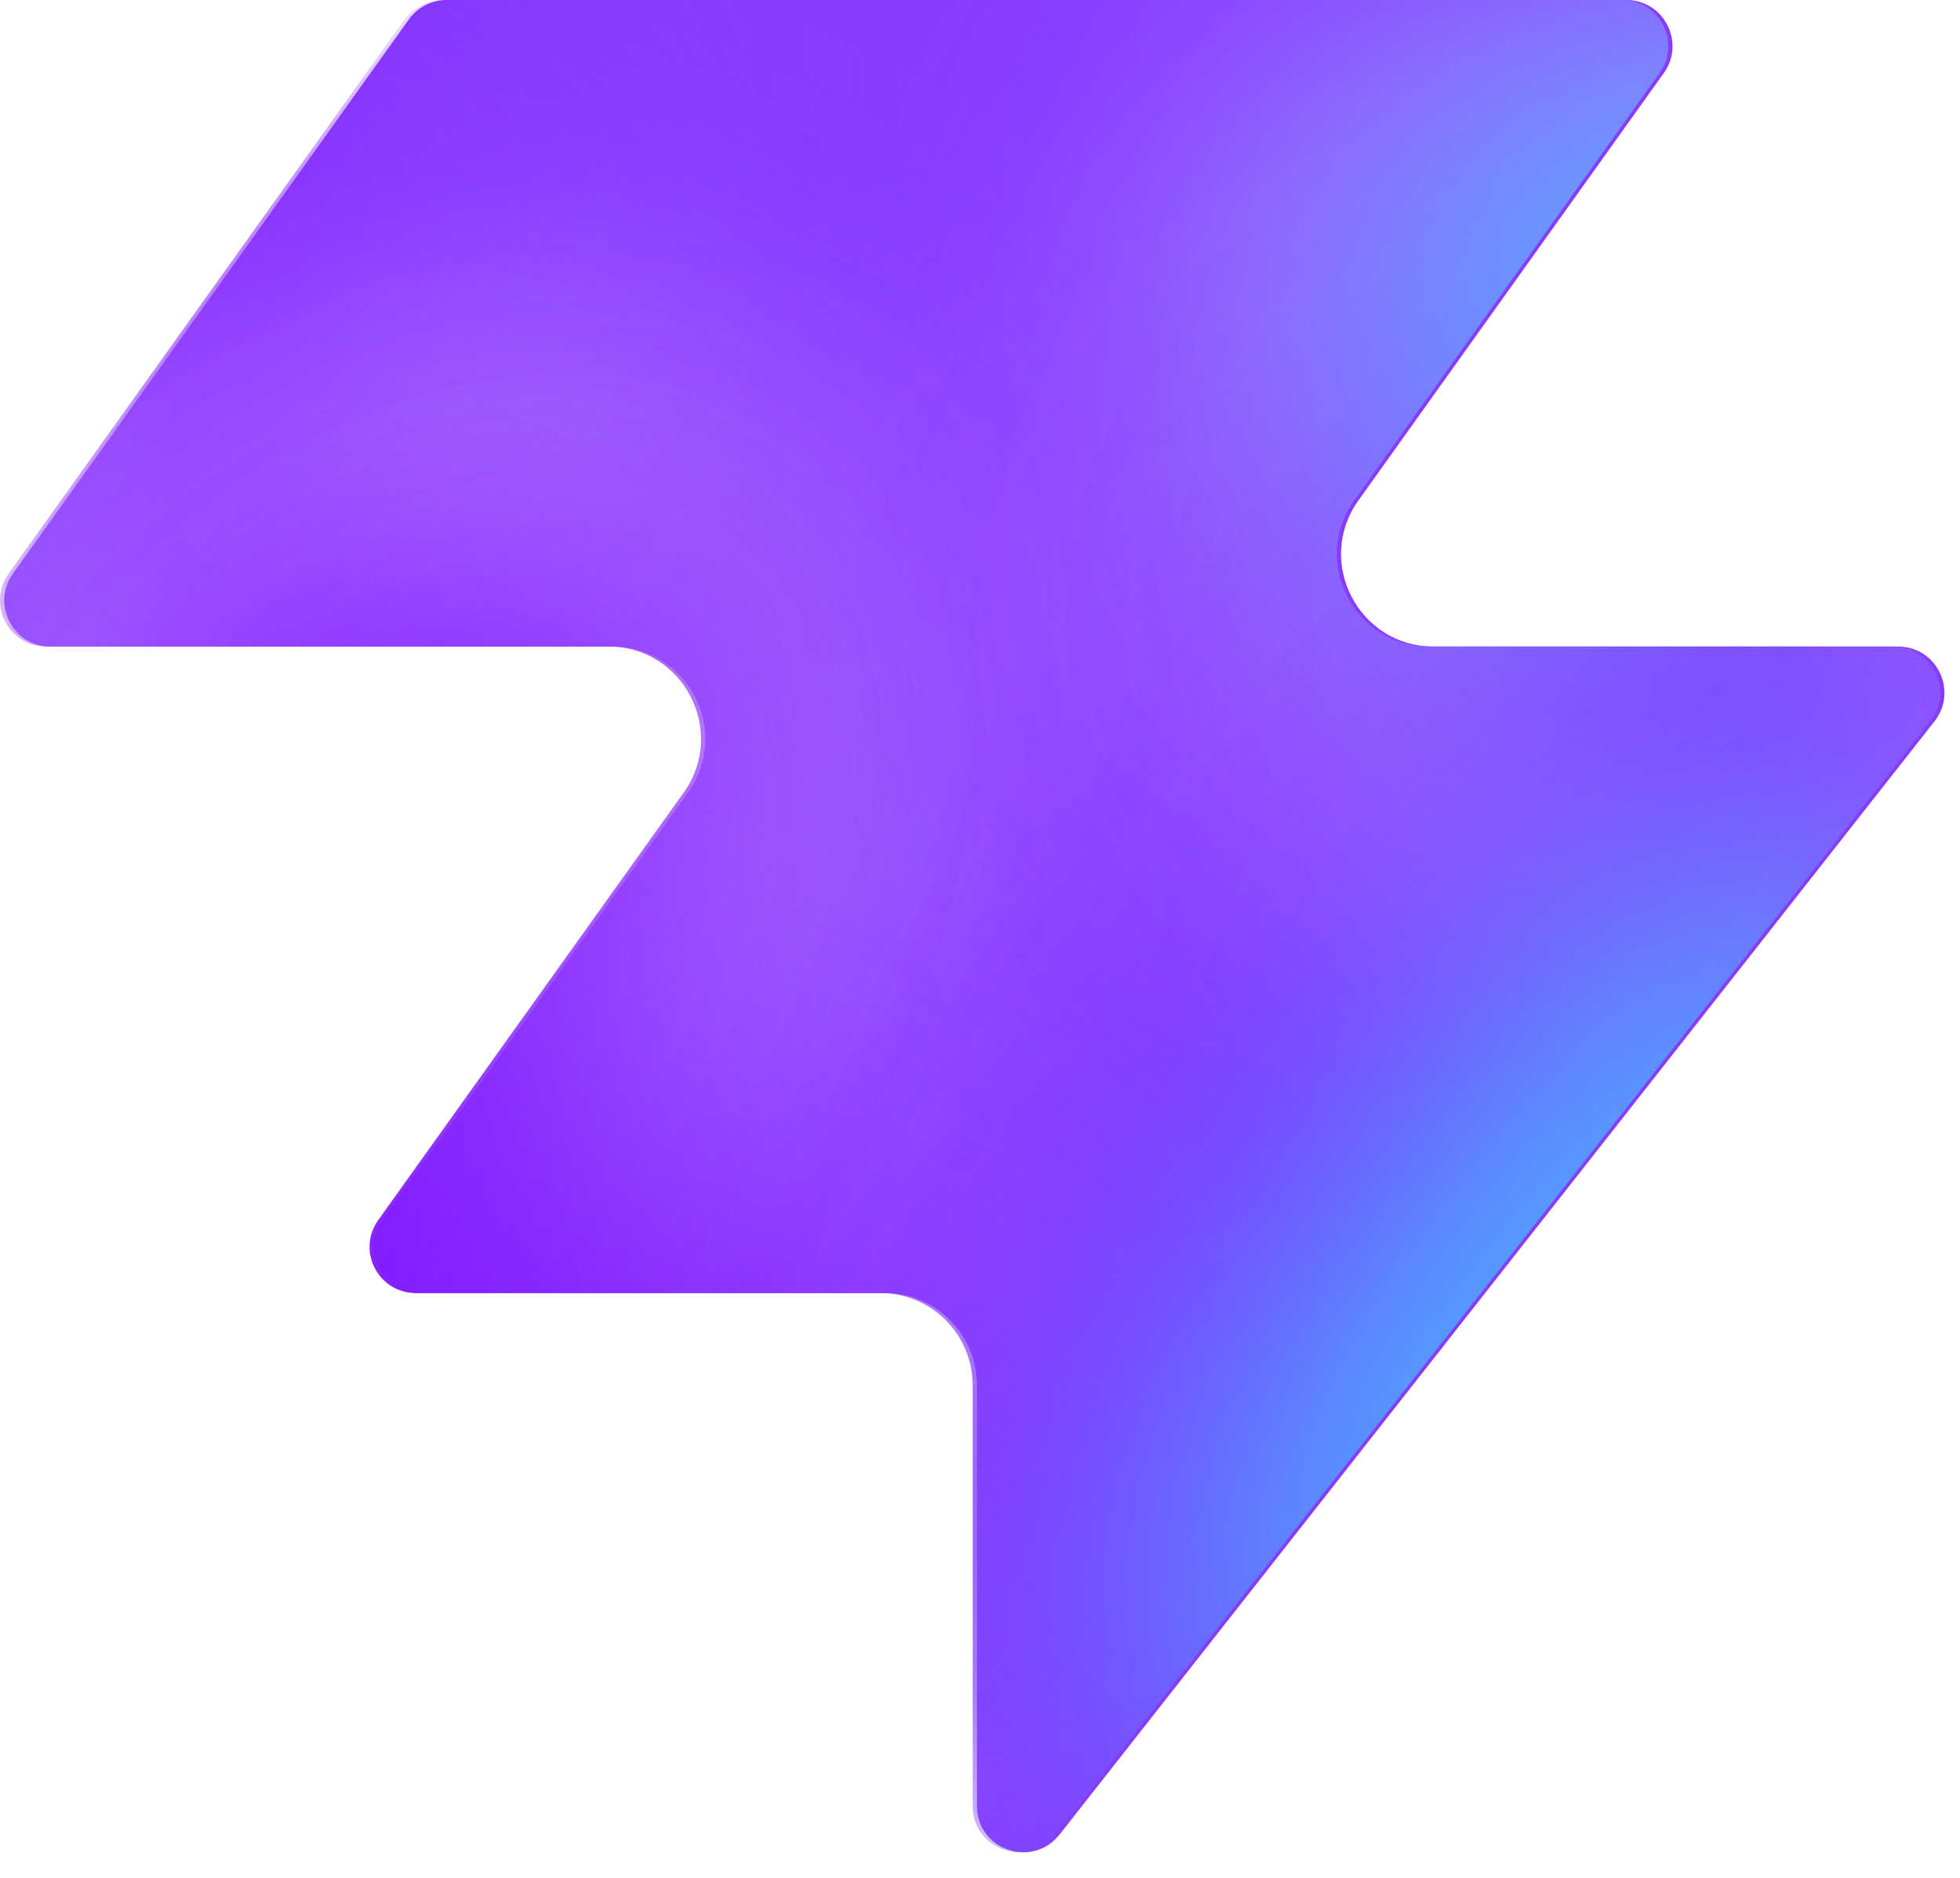
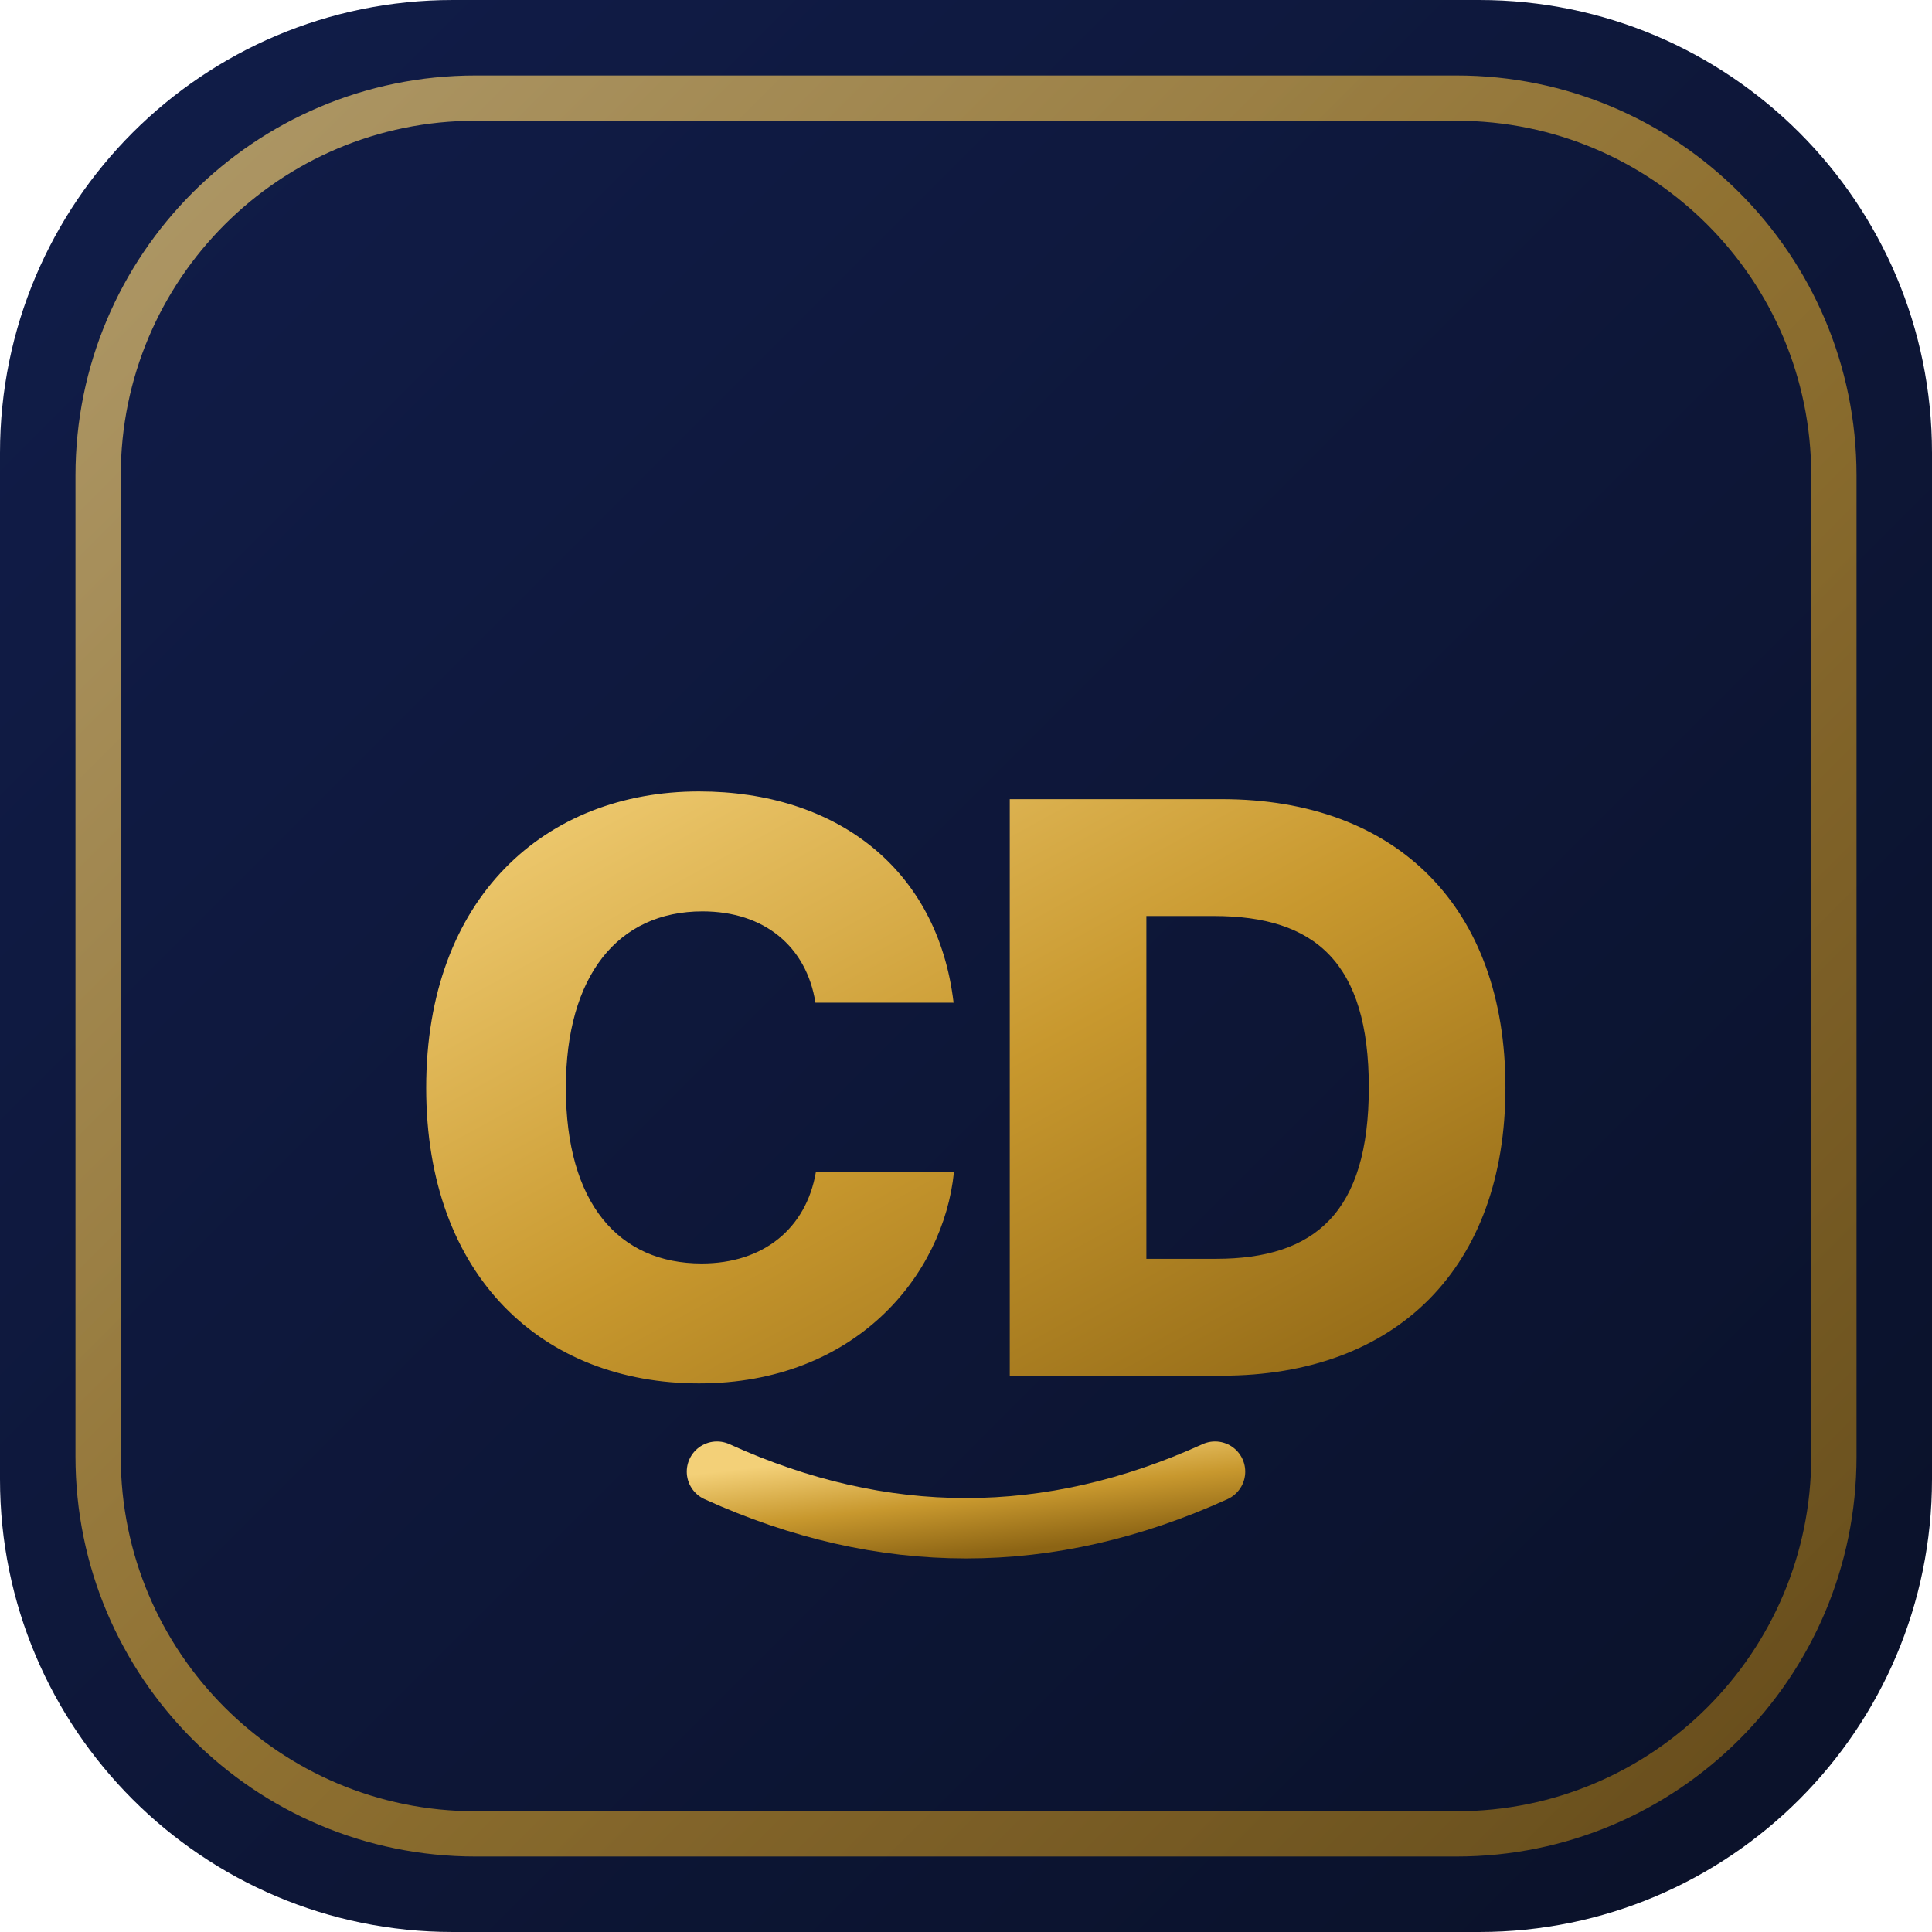
- <svg xmlns="http://www.w3.org/2000/svg" width="48" height="46" fill="none" viewBox="0 0 48 46">
-   <path fill="#863bff" d="M25.946 44.938c-.664.845-2.021.375-2.021-.698V33.937a2.26 2.26 0 0 0-2.262-2.262H10.287c-.92 0-1.456-1.04-.92-1.788l7.48-10.471c1.07-1.497 0-3.578-1.842-3.578H1.237c-.92 0-1.456-1.04-.92-1.788L10.013.474c.214-.297.556-.474.92-.474h28.894c.92 0 1.456 1.04.92 1.788l-7.48 10.471c-1.07 1.498 0 3.579 1.842 3.579h11.377c.943 0 1.473 1.088.89 1.83L25.947 44.94z" style="fill:#863bff;fill:color(display-p3 .525 .23 1);fill-opacity:1" />
-   <mask id="a" width="48" height="46" x="0" y="0" maskUnits="userSpaceOnUse" style="mask-type:alpha">
-     <path fill="#000" d="M25.842 44.938c-.664.844-2.021.375-2.021-.698V33.937a2.26 2.26 0 0 0-2.262-2.262H10.183c-.92 0-1.456-1.04-.92-1.788l7.48-10.471c1.07-1.498 0-3.579-1.842-3.579H1.133c-.92 0-1.456-1.04-.92-1.787L9.91.473c.214-.297.556-.474.92-.474h28.894c.92 0 1.456 1.04.92 1.788l-7.48 10.471c-1.07 1.498 0 3.578 1.842 3.578h11.377c.943 0 1.473 1.088.89 1.832L25.843 44.94z" style="fill:#000;fill-opacity:1" />
-   </mask>
-   <g mask="url(#a)">
-     <g filter="url(#b)">
-       <ellipse cx="5.508" cy="14.704" fill="#ede6ff" rx="5.508" ry="14.704" style="fill:#ede6ff;fill:color(display-p3 .927 .903 1);fill-opacity:1" transform="matrix(.00324 1 1 -.00324 -4.47 31.516)" />
-     </g>
-     <g filter="url(#c)">
-       <ellipse cx="10.399" cy="29.851" fill="#ede6ff" rx="10.399" ry="29.851" style="fill:#ede6ff;fill:color(display-p3 .927 .903 1);fill-opacity:1" transform="matrix(.00324 1 1 -.00324 -39.328 7.883)" />
-     </g>
-     <g filter="url(#d)">
-       <ellipse cx="5.508" cy="30.487" fill="#7e14ff" rx="5.508" ry="30.487" style="fill:#7e14ff;fill:color(display-p3 .492 .077 1);fill-opacity:1" transform="rotate(89.814 -25.913 -14.639)scale(1 -1)" />
-     </g>
-     <g filter="url(#e)">
-       <ellipse cx="5.508" cy="30.599" fill="#7e14ff" rx="5.508" ry="30.599" style="fill:#7e14ff;fill:color(display-p3 .492 .077 1);fill-opacity:1" transform="rotate(89.814 -32.644 -3.334)scale(1 -1)" />
-     </g>
-     <g filter="url(#f)">
-       <ellipse cx="5.508" cy="30.599" fill="#7e14ff" rx="5.508" ry="30.599" style="fill:#7e14ff;fill:color(display-p3 .492 .077 1);fill-opacity:1" transform="matrix(.00324 1 1 -.00324 -34.34 30.47)" />
-     </g>
-     <g filter="url(#g)">
-       <ellipse cx="14.072" cy="22.078" fill="#ede6ff" rx="14.072" ry="22.078" style="fill:#ede6ff;fill:color(display-p3 .927 .903 1);fill-opacity:1" transform="rotate(93.35 24.506 48.493)scale(-1 1)" />
-     </g>
-     <g filter="url(#h)">
-       <ellipse cx="3.47" cy="21.501" fill="#7e14ff" rx="3.47" ry="21.501" style="fill:#7e14ff;fill:color(display-p3 .492 .077 1);fill-opacity:1" transform="rotate(89.009 28.708 47.59)scale(-1 1)" />
-     </g>
-     <g filter="url(#i)">
-       <ellipse cx="3.47" cy="21.501" fill="#7e14ff" rx="3.47" ry="21.501" style="fill:#7e14ff;fill:color(display-p3 .492 .077 1);fill-opacity:1" transform="rotate(89.009 28.708 47.59)scale(-1 1)" />
-     </g>
-     <g filter="url(#j)">
-       <ellipse cx=".387" cy="8.972" fill="#7e14ff" rx="4.407" ry="29.108" style="fill:#7e14ff;fill:color(display-p3 .492 .077 1);fill-opacity:1" transform="rotate(39.51 .387 8.972)" />
-     </g>
-     <g filter="url(#k)">
-       <ellipse cx="47.523" cy="-6.092" fill="#7e14ff" rx="4.407" ry="29.108" style="fill:#7e14ff;fill:color(display-p3 .492 .077 1);fill-opacity:1" transform="rotate(37.892 47.523 -6.092)" />
-     </g>
-     <g filter="url(#l)">
-       <ellipse cx="41.412" cy="6.333" fill="#47bfff" rx="5.971" ry="9.665" style="fill:#47bfff;fill:color(display-p3 .28 .748 1);fill-opacity:1" transform="rotate(37.892 41.412 6.333)" />
-     </g>
-     <g filter="url(#m)">
-       <ellipse cx="-1.879" cy="38.332" fill="#7e14ff" rx="4.407" ry="29.108" style="fill:#7e14ff;fill:color(display-p3 .492 .077 1);fill-opacity:1" transform="rotate(37.892 -1.88 38.332)" />
-     </g>
-     <g filter="url(#n)">
-       <ellipse cx="-1.879" cy="38.332" fill="#7e14ff" rx="4.407" ry="29.108" style="fill:#7e14ff;fill:color(display-p3 .492 .077 1);fill-opacity:1" transform="rotate(37.892 -1.88 38.332)" />
-     </g>
-     <g filter="url(#o)">
-       <ellipse cx="35.651" cy="29.907" fill="#7e14ff" rx="4.407" ry="29.108" style="fill:#7e14ff;fill:color(display-p3 .492 .077 1);fill-opacity:1" transform="rotate(37.892 35.651 29.907)" />
-     </g>
-     <g filter="url(#p)">
-       <ellipse cx="38.418" cy="32.4" fill="#47bfff" rx="5.971" ry="15.297" style="fill:#47bfff;fill:color(display-p3 .28 .748 1);fill-opacity:1" transform="rotate(37.892 38.418 32.4)" />
-     </g>
-   </g>
+ <svg xmlns="http://www.w3.org/2000/svg" viewBox="0 0 512 512">
  <defs>
-     <filter id="b" width="60.045" height="41.654" x="-19.77" y="16.149" color-interpolation-filters="sRGB" filterUnits="userSpaceOnUse">
-       <feFlood flood-opacity="0" result="BackgroundImageFix" />
-       <feBlend in="SourceGraphic" in2="BackgroundImageFix" result="shape" />
-       <feGaussianBlur result="effect1_foregroundBlur_2002_17158" stdDeviation="7.659" />
-     </filter>
-     <filter id="c" width="90.34" height="51.437" x="-54.613" y="-7.533" color-interpolation-filters="sRGB" filterUnits="userSpaceOnUse">
-       <feFlood flood-opacity="0" result="BackgroundImageFix" />
-       <feBlend in="SourceGraphic" in2="BackgroundImageFix" result="shape" />
-       <feGaussianBlur result="effect1_foregroundBlur_2002_17158" stdDeviation="7.659" />
-     </filter>
-     <filter id="d" width="79.355" height="29.4" x="-49.64" y="2.03" color-interpolation-filters="sRGB" filterUnits="userSpaceOnUse">
-       <feFlood flood-opacity="0" result="BackgroundImageFix" />
-       <feBlend in="SourceGraphic" in2="BackgroundImageFix" result="shape" />
-       <feGaussianBlur result="effect1_foregroundBlur_2002_17158" stdDeviation="4.596" />
-     </filter>
-     <filter id="e" width="79.579" height="29.4" x="-45.045" y="20.029" color-interpolation-filters="sRGB" filterUnits="userSpaceOnUse">
-       <feFlood flood-opacity="0" result="BackgroundImageFix" />
-       <feBlend in="SourceGraphic" in2="BackgroundImageFix" result="shape" />
-       <feGaussianBlur result="effect1_foregroundBlur_2002_17158" stdDeviation="4.596" />
-     </filter>
-     <filter id="f" width="79.579" height="29.4" x="-43.513" y="21.178" color-interpolation-filters="sRGB" filterUnits="userSpaceOnUse">
-       <feFlood flood-opacity="0" result="BackgroundImageFix" />
-       <feBlend in="SourceGraphic" in2="BackgroundImageFix" result="shape" />
-       <feGaussianBlur result="effect1_foregroundBlur_2002_17158" stdDeviation="4.596" />
-     </filter>
-     <filter id="g" width="74.749" height="58.852" x="15.756" y="-17.901" color-interpolation-filters="sRGB" filterUnits="userSpaceOnUse">
-       <feFlood flood-opacity="0" result="BackgroundImageFix" />
-       <feBlend in="SourceGraphic" in2="BackgroundImageFix" result="shape" />
-       <feGaussianBlur result="effect1_foregroundBlur_2002_17158" stdDeviation="7.659" />
-     </filter>
-     <filter id="h" width="61.377" height="25.362" x="23.548" y="2.284" color-interpolation-filters="sRGB" filterUnits="userSpaceOnUse">
-       <feFlood flood-opacity="0" result="BackgroundImageFix" />
-       <feBlend in="SourceGraphic" in2="BackgroundImageFix" result="shape" />
-       <feGaussianBlur result="effect1_foregroundBlur_2002_17158" stdDeviation="4.596" />
-     </filter>
-     <filter id="i" width="61.377" height="25.362" x="23.548" y="2.284" color-interpolation-filters="sRGB" filterUnits="userSpaceOnUse">
-       <feFlood flood-opacity="0" result="BackgroundImageFix" />
-       <feBlend in="SourceGraphic" in2="BackgroundImageFix" result="shape" />
-       <feGaussianBlur result="effect1_foregroundBlur_2002_17158" stdDeviation="4.596" />
-     </filter>
-     <filter id="j" width="56.045" height="63.649" x="-27.636" y="-22.853" color-interpolation-filters="sRGB" filterUnits="userSpaceOnUse">
-       <feFlood flood-opacity="0" result="BackgroundImageFix" />
-       <feBlend in="SourceGraphic" in2="BackgroundImageFix" result="shape" />
-       <feGaussianBlur result="effect1_foregroundBlur_2002_17158" stdDeviation="4.596" />
-     </filter>
-     <filter id="k" width="54.814" height="64.646" x="20.116" y="-38.415" color-interpolation-filters="sRGB" filterUnits="userSpaceOnUse">
-       <feFlood flood-opacity="0" result="BackgroundImageFix" />
-       <feBlend in="SourceGraphic" in2="BackgroundImageFix" result="shape" />
-       <feGaussianBlur result="effect1_foregroundBlur_2002_17158" stdDeviation="4.596" />
-     </filter>
-     <filter id="l" width="33.541" height="35.313" x="24.641" y="-11.323" color-interpolation-filters="sRGB" filterUnits="userSpaceOnUse">
-       <feFlood flood-opacity="0" result="BackgroundImageFix" />
-       <feBlend in="SourceGraphic" in2="BackgroundImageFix" result="shape" />
-       <feGaussianBlur result="effect1_foregroundBlur_2002_17158" stdDeviation="4.596" />
-     </filter>
-     <filter id="m" width="54.814" height="64.646" x="-29.286" y="6.009" color-interpolation-filters="sRGB" filterUnits="userSpaceOnUse">
-       <feFlood flood-opacity="0" result="BackgroundImageFix" />
-       <feBlend in="SourceGraphic" in2="BackgroundImageFix" result="shape" />
-       <feGaussianBlur result="effect1_foregroundBlur_2002_17158" stdDeviation="4.596" />
-     </filter>
-     <filter id="n" width="54.814" height="64.646" x="-29.286" y="6.009" color-interpolation-filters="sRGB" filterUnits="userSpaceOnUse">
-       <feFlood flood-opacity="0" result="BackgroundImageFix" />
-       <feBlend in="SourceGraphic" in2="BackgroundImageFix" result="shape" />
-       <feGaussianBlur result="effect1_foregroundBlur_2002_17158" stdDeviation="4.596" />
-     </filter>
-     <filter id="o" width="54.814" height="64.646" x="8.244" y="-2.416" color-interpolation-filters="sRGB" filterUnits="userSpaceOnUse">
-       <feFlood flood-opacity="0" result="BackgroundImageFix" />
-       <feBlend in="SourceGraphic" in2="BackgroundImageFix" result="shape" />
-       <feGaussianBlur result="effect1_foregroundBlur_2002_17158" stdDeviation="4.596" />
-     </filter>
-     <filter id="p" width="39.409" height="43.623" x="18.713" y="10.588" color-interpolation-filters="sRGB" filterUnits="userSpaceOnUse">
-       <feFlood flood-opacity="0" result="BackgroundImageFix" />
-       <feBlend in="SourceGraphic" in2="BackgroundImageFix" result="shape" />
-       <feGaussianBlur result="effect1_foregroundBlur_2002_17158" stdDeviation="4.596" />
-     </filter>
+     <linearGradient id="gold" x1="0%" y1="0%" x2="100%" y2="100%">
+       <stop offset="0%" stop-color="#f3d078" />
+       <stop offset="50%" stop-color="#c8982e" />
+       <stop offset="100%" stop-color="#8c6414" />
+     </linearGradient>
+     <linearGradient id="bg" x1="0%" y1="0%" x2="100%" y2="100%">
+       <stop offset="0%" stop-color="#111d4a" />
+       <stop offset="100%" stop-color="#0a1128" />
+     </linearGradient>
  </defs>
+   <rect width="512" height="512" rx="120" fill="url(#bg)" />
+   <rect width="460" height="460" x="26" y="26" rx="100" fill="none" stroke="url(#gold)" stroke-width="12" stroke-opacity="0.7" />
+   <text x="256" y="285" font-family="system-ui, -apple-system, sans-serif" font-size="210" font-weight="800" fill="url(#gold)" text-anchor="middle" dominant-baseline="middle" letter-spacing="-5">CD</text>
+   <path d="M190 390 Q256 420 322 390" fill="none" stroke="url(#gold)" stroke-width="16" stroke-linecap="round" />
</svg>
